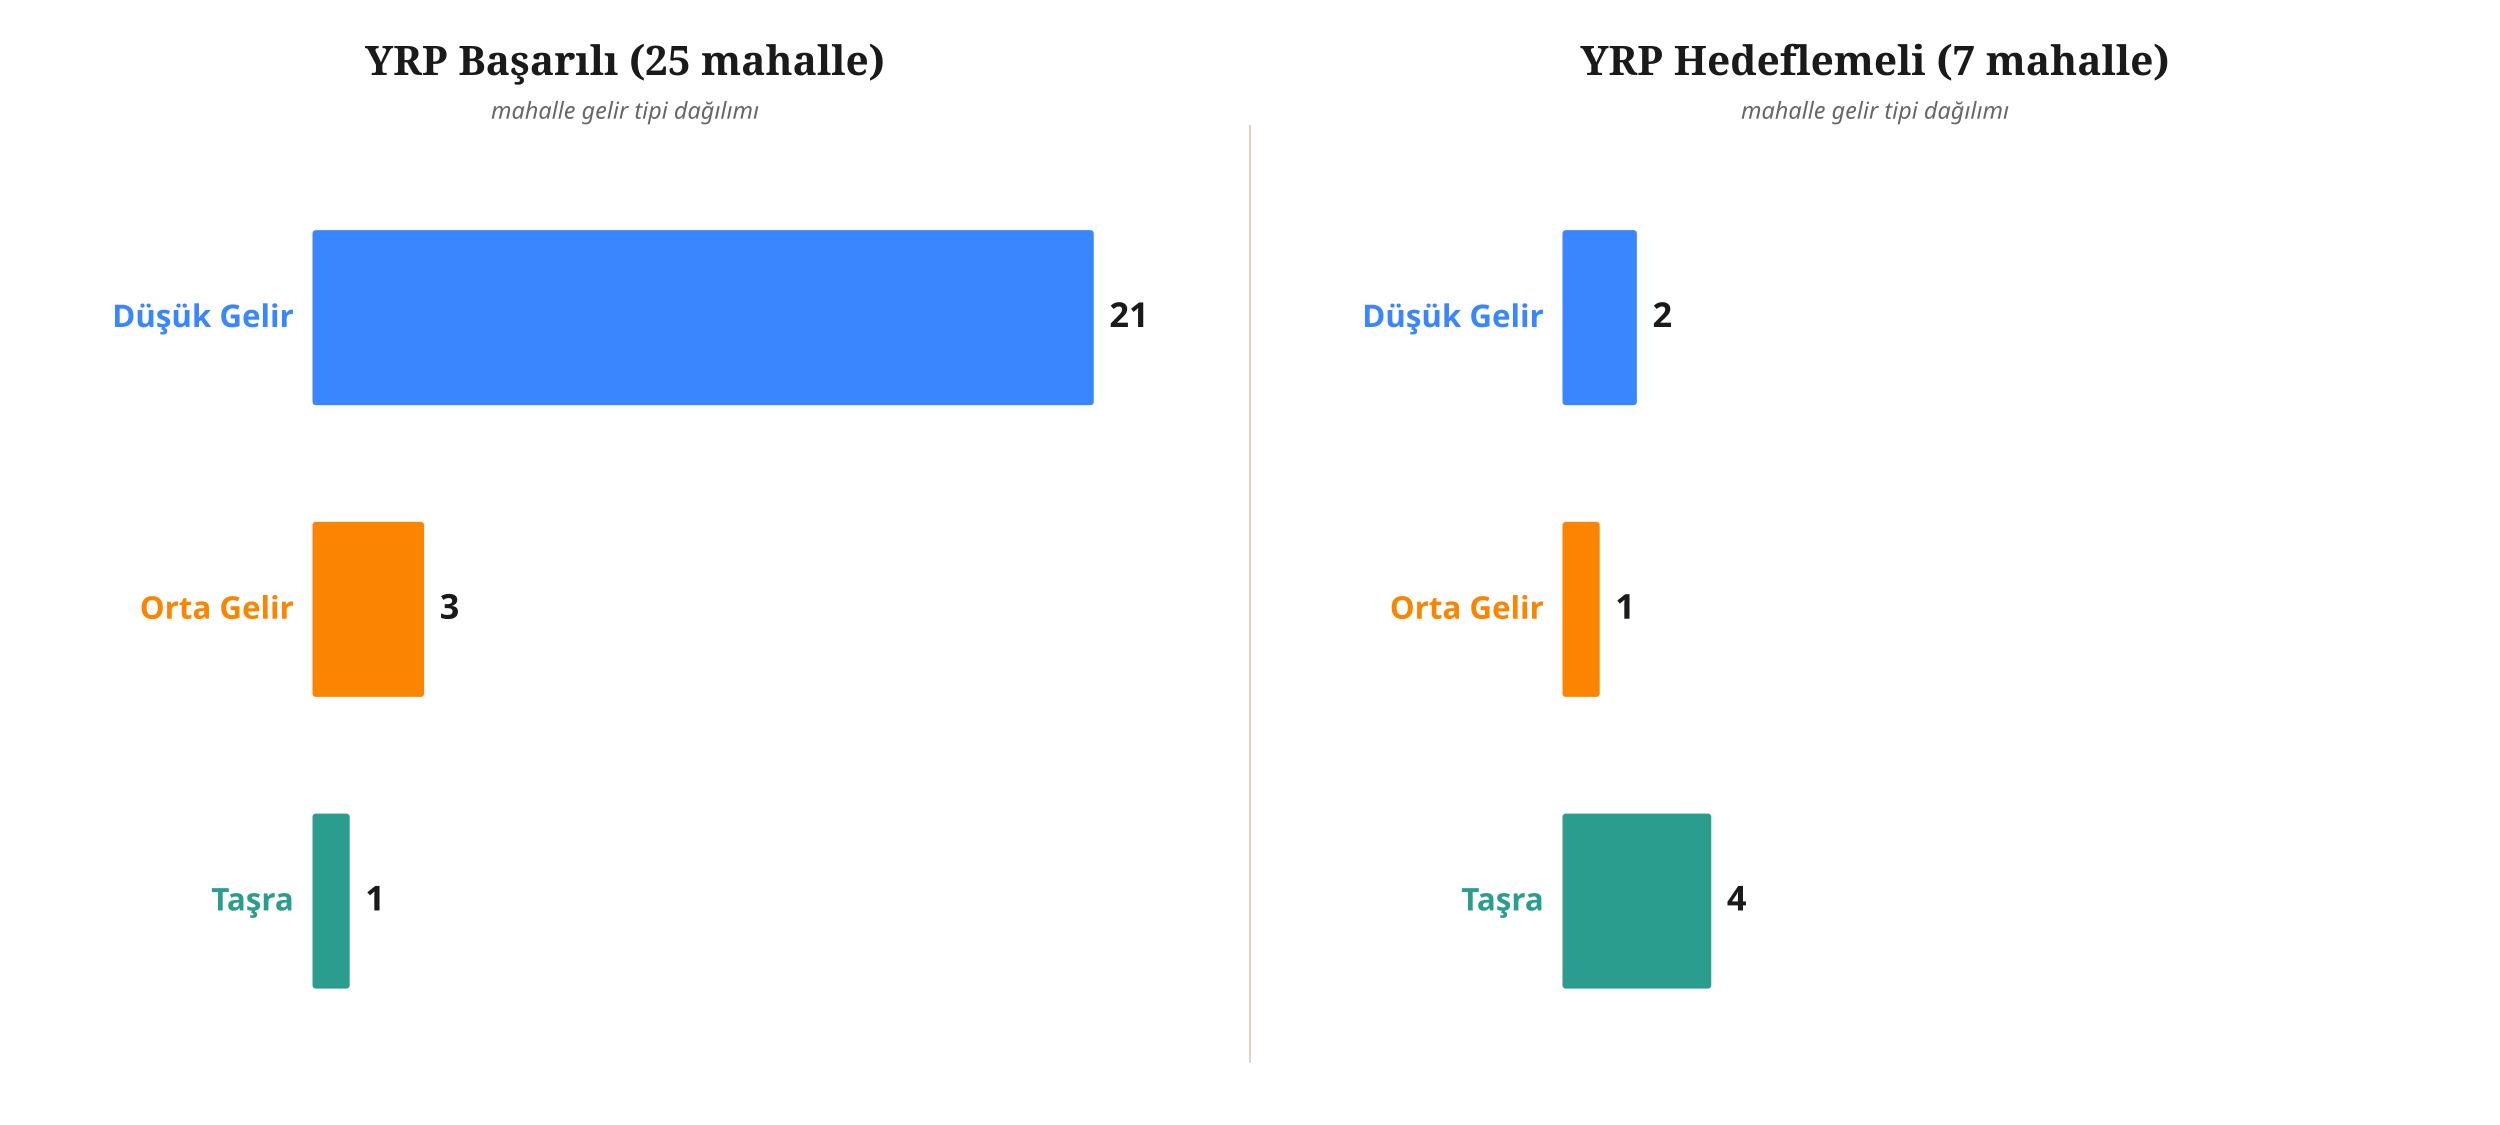
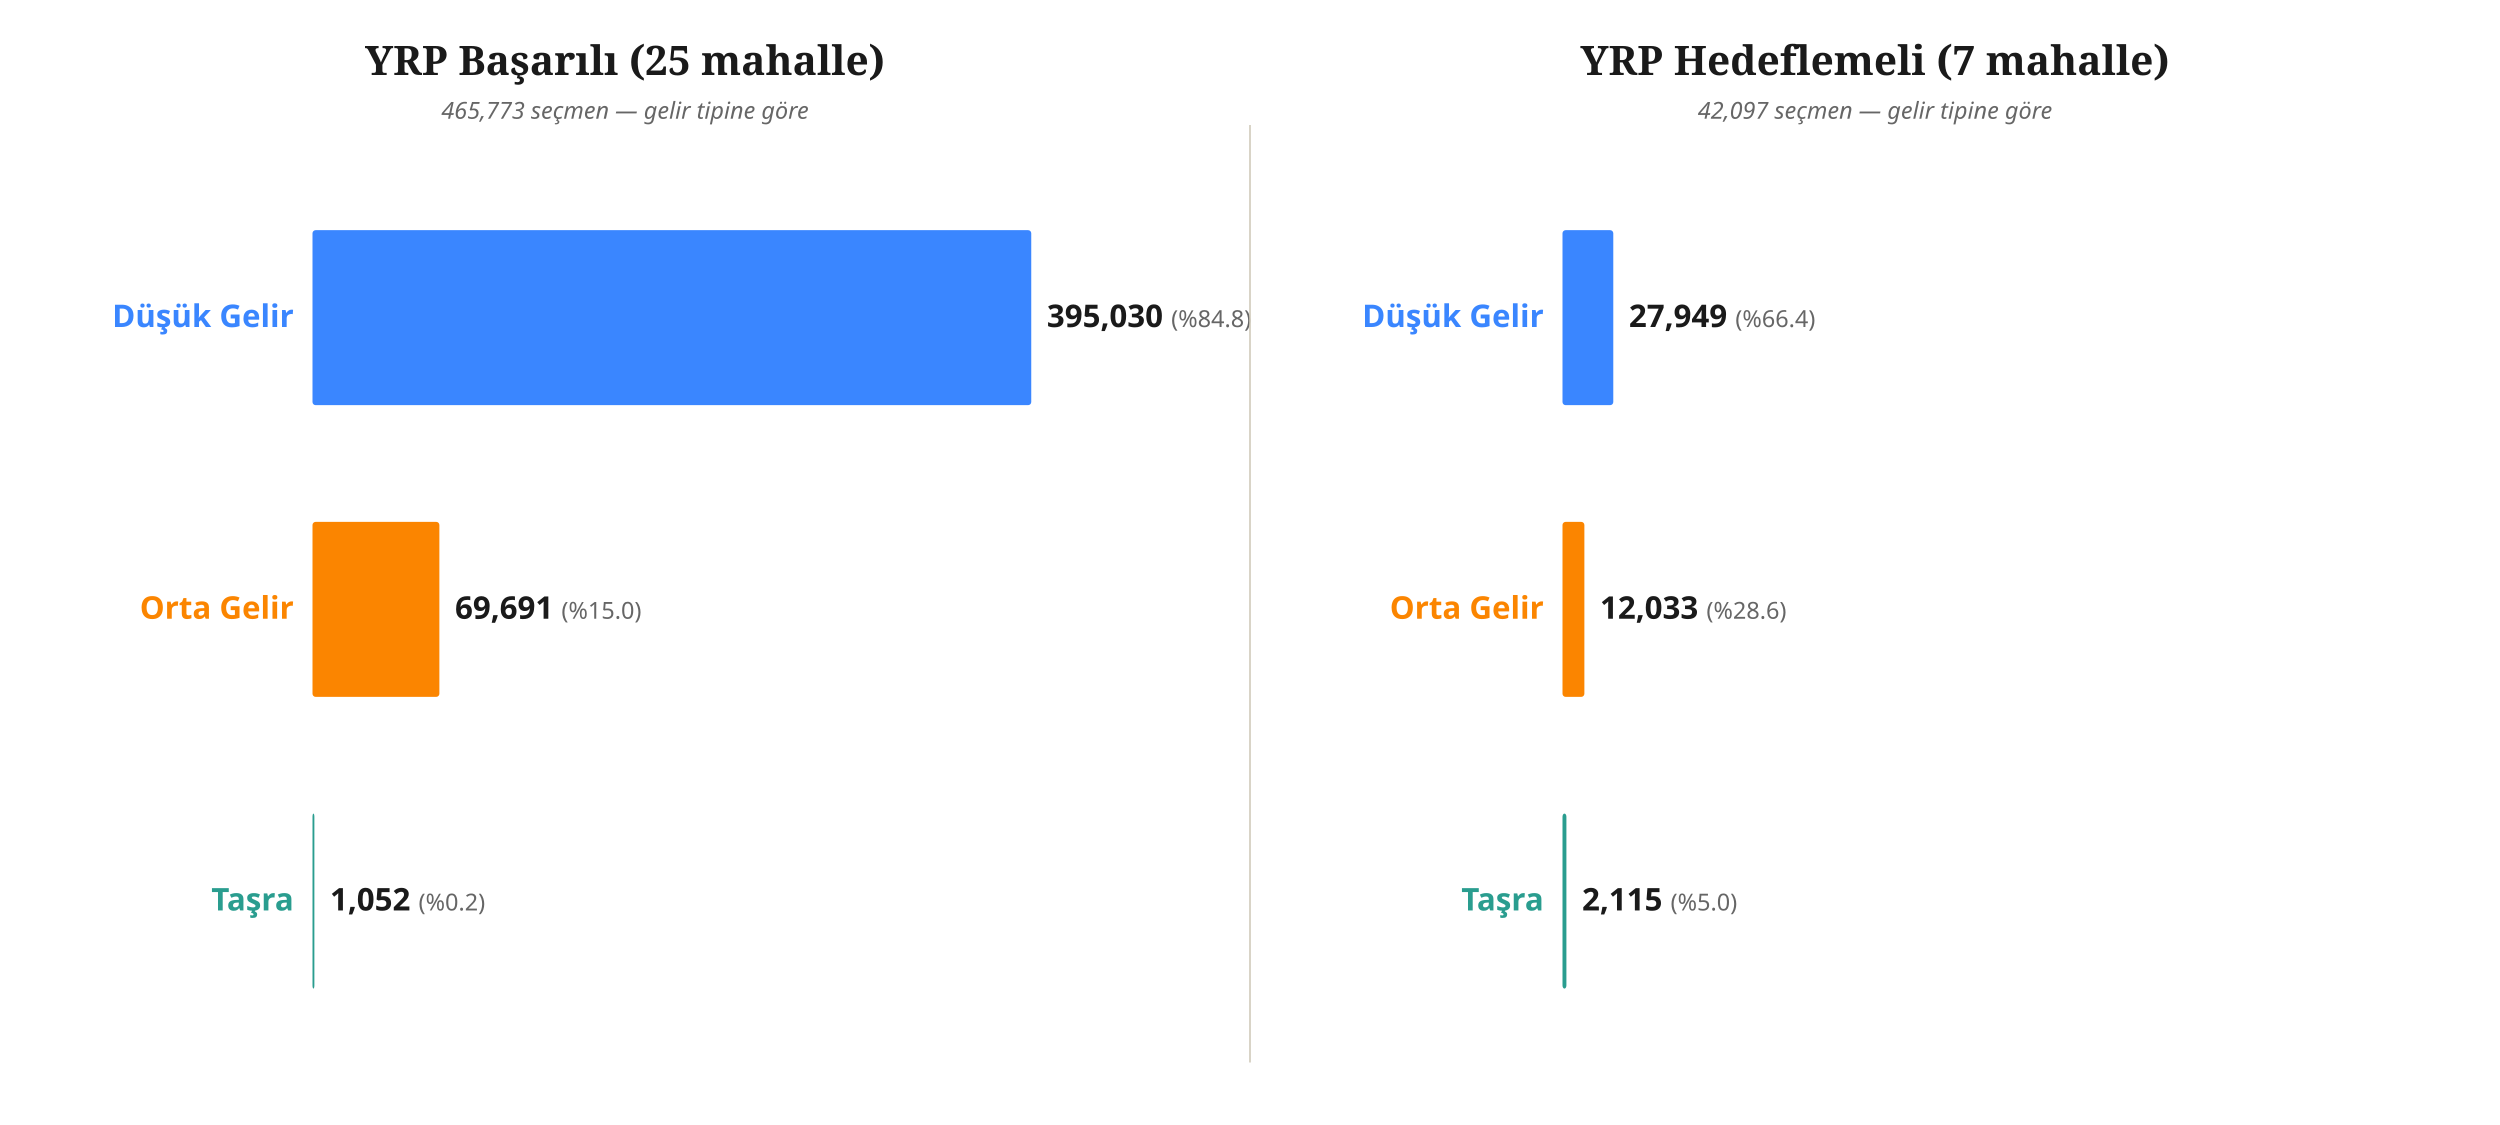
<svg xmlns="http://www.w3.org/2000/svg" viewBox="0 0 1600 720" preserveAspectRatio="xMidYMid meet" width="100%" height="100%">
  <text x="400.0" y="48" text-anchor="middle" font-size="26" font-family="Newsreader,serif" font-weight="600" fill="#1a1a1a">YRP Başarılı (25 mahalle)</text>
-   <text x="400.0" y="76" text-anchor="middle" font-size="15" font-family="Inter Tight,sans-serif" font-style="italic" fill="#666">mahalle gelir tipi dağılımı</text>
+   <text x="400.0" y="76" text-anchor="middle" font-size="15" font-family="Inter Tight,sans-serif" font-style="italic" fill="#666">465,773 seçmen — gelir tipine göre</text>
  <text x="188.0" y="209.3" text-anchor="end" font-size="20" font-family="Inter Tight,sans-serif" font-weight="600" fill="#3a86ff">Düşük Gelir</text>
-   <rect x="200.0" y="147.3" width="500.0" height="112.0" fill="#3a86ff" rx="2" />
-   <text x="710.0" y="209.3" font-size="22" font-family="Inter Tight,sans-serif" font-weight="700" fill="#1a1a1a">21</text>
+   <rect x="200.0" y="147.3" width="460.0" height="112.0" fill="#3a86ff" rx="2" />
+   <text x="670.0" y="209.3" font-size="20" font-family="Inter Tight,sans-serif" font-weight="700" fill="#1a1a1a">395,030 <tspan font-size="15" font-weight="500" fill="#666">(%84.8)</tspan>
+   </text>
  <text x="188.0" y="396.0" text-anchor="end" font-size="20" font-family="Inter Tight,sans-serif" font-weight="600" fill="#fb8500">Orta Gelir</text>
-   <rect x="200.0" y="334.0" width="71.4" height="112.0" fill="#fb8500" rx="2" />
-   <text x="281.4" y="396.0" font-size="22" font-family="Inter Tight,sans-serif" font-weight="700" fill="#1a1a1a">3</text>
+   <rect x="200.0" y="334.0" width="81.2" height="112.0" fill="#fb8500" rx="2" />
+   <text x="291.2" y="396.0" font-size="20" font-family="Inter Tight,sans-serif" font-weight="700" fill="#1a1a1a">69,691 <tspan font-size="15" font-weight="500" fill="#666">(%15.0)</tspan>
+   </text>
  <text x="188.0" y="582.7" text-anchor="end" font-size="20" font-family="Inter Tight,sans-serif" font-weight="600" fill="#2a9d8f">Taşra</text>
-   <rect x="200.0" y="520.7" width="23.8" height="112.0" fill="#2a9d8f" rx="2" />
-   <text x="233.8" y="582.7" font-size="22" font-family="Inter Tight,sans-serif" font-weight="700" fill="#1a1a1a">1</text>
+   <rect x="200.0" y="520.7" width="1.2" height="112.0" fill="#2a9d8f" rx="2" />
+   <text x="211.2" y="582.7" font-size="20" font-family="Inter Tight,sans-serif" font-weight="700" fill="#1a1a1a">1,052 <tspan font-size="15" font-weight="500" fill="#666">(%0.2)</tspan>
+   </text>
  <text x="1200.0" y="48" text-anchor="middle" font-size="26" font-family="Newsreader,serif" font-weight="600" fill="#1a1a1a">YRP Hedeflemeli (7 mahalle)</text>
-   <text x="1200.0" y="76" text-anchor="middle" font-size="15" font-family="Inter Tight,sans-serif" font-style="italic" fill="#666">mahalle gelir tipi dağılımı</text>
+   <text x="1200.0" y="76" text-anchor="middle" font-size="15" font-family="Inter Tight,sans-serif" font-style="italic" fill="#666">42,097 seçmen — gelir tipine göre</text>
  <line x1="800.0" y1="80" x2="800.0" y2="680" stroke="#cfc8b8" stroke-width="1" />
  <text x="988.0" y="209.3" text-anchor="end" font-size="20" font-family="Inter Tight,sans-serif" font-weight="600" fill="#3a86ff">Düşük Gelir</text>
-   <rect x="1000.0" y="147.3" width="47.6" height="112.0" fill="#3a86ff" rx="2" />
-   <text x="1057.6" y="209.3" font-size="22" font-family="Inter Tight,sans-serif" font-weight="700" fill="#1a1a1a">2</text>
+   <rect x="1000.0" y="147.3" width="32.5" height="112.0" fill="#3a86ff" rx="2" />
+   <text x="1042.5" y="209.3" font-size="20" font-family="Inter Tight,sans-serif" font-weight="700" fill="#1a1a1a">27,949 <tspan font-size="15" font-weight="500" fill="#666">(%66.4)</tspan>
+   </text>
  <text x="988.0" y="396.0" text-anchor="end" font-size="20" font-family="Inter Tight,sans-serif" font-weight="600" fill="#fb8500">Orta Gelir</text>
-   <rect x="1000.0" y="334.0" width="23.8" height="112.0" fill="#fb8500" rx="2" />
-   <text x="1033.8" y="396.0" font-size="22" font-family="Inter Tight,sans-serif" font-weight="700" fill="#1a1a1a">1</text>
+   <rect x="1000.0" y="334.0" width="14.0" height="112.0" fill="#fb8500" rx="2" />
+   <text x="1024.0" y="396.0" font-size="20" font-family="Inter Tight,sans-serif" font-weight="700" fill="#1a1a1a">12,033 <tspan font-size="15" font-weight="500" fill="#666">(%28.6)</tspan>
+   </text>
  <text x="988.0" y="582.7" text-anchor="end" font-size="20" font-family="Inter Tight,sans-serif" font-weight="600" fill="#2a9d8f">Taşra</text>
-   <rect x="1000.0" y="520.7" width="95.2" height="112.0" fill="#2a9d8f" rx="2" />
-   <text x="1105.2" y="582.7" font-size="22" font-family="Inter Tight,sans-serif" font-weight="700" fill="#1a1a1a">4</text>
+   <rect x="1000.0" y="520.7" width="2.5" height="112.0" fill="#2a9d8f" rx="2" />
+   <text x="1012.5" y="582.7" font-size="20" font-family="Inter Tight,sans-serif" font-weight="700" fill="#1a1a1a">2,115 <tspan font-size="15" font-weight="500" fill="#666">(%5.0)</tspan>
+   </text>
</svg>
